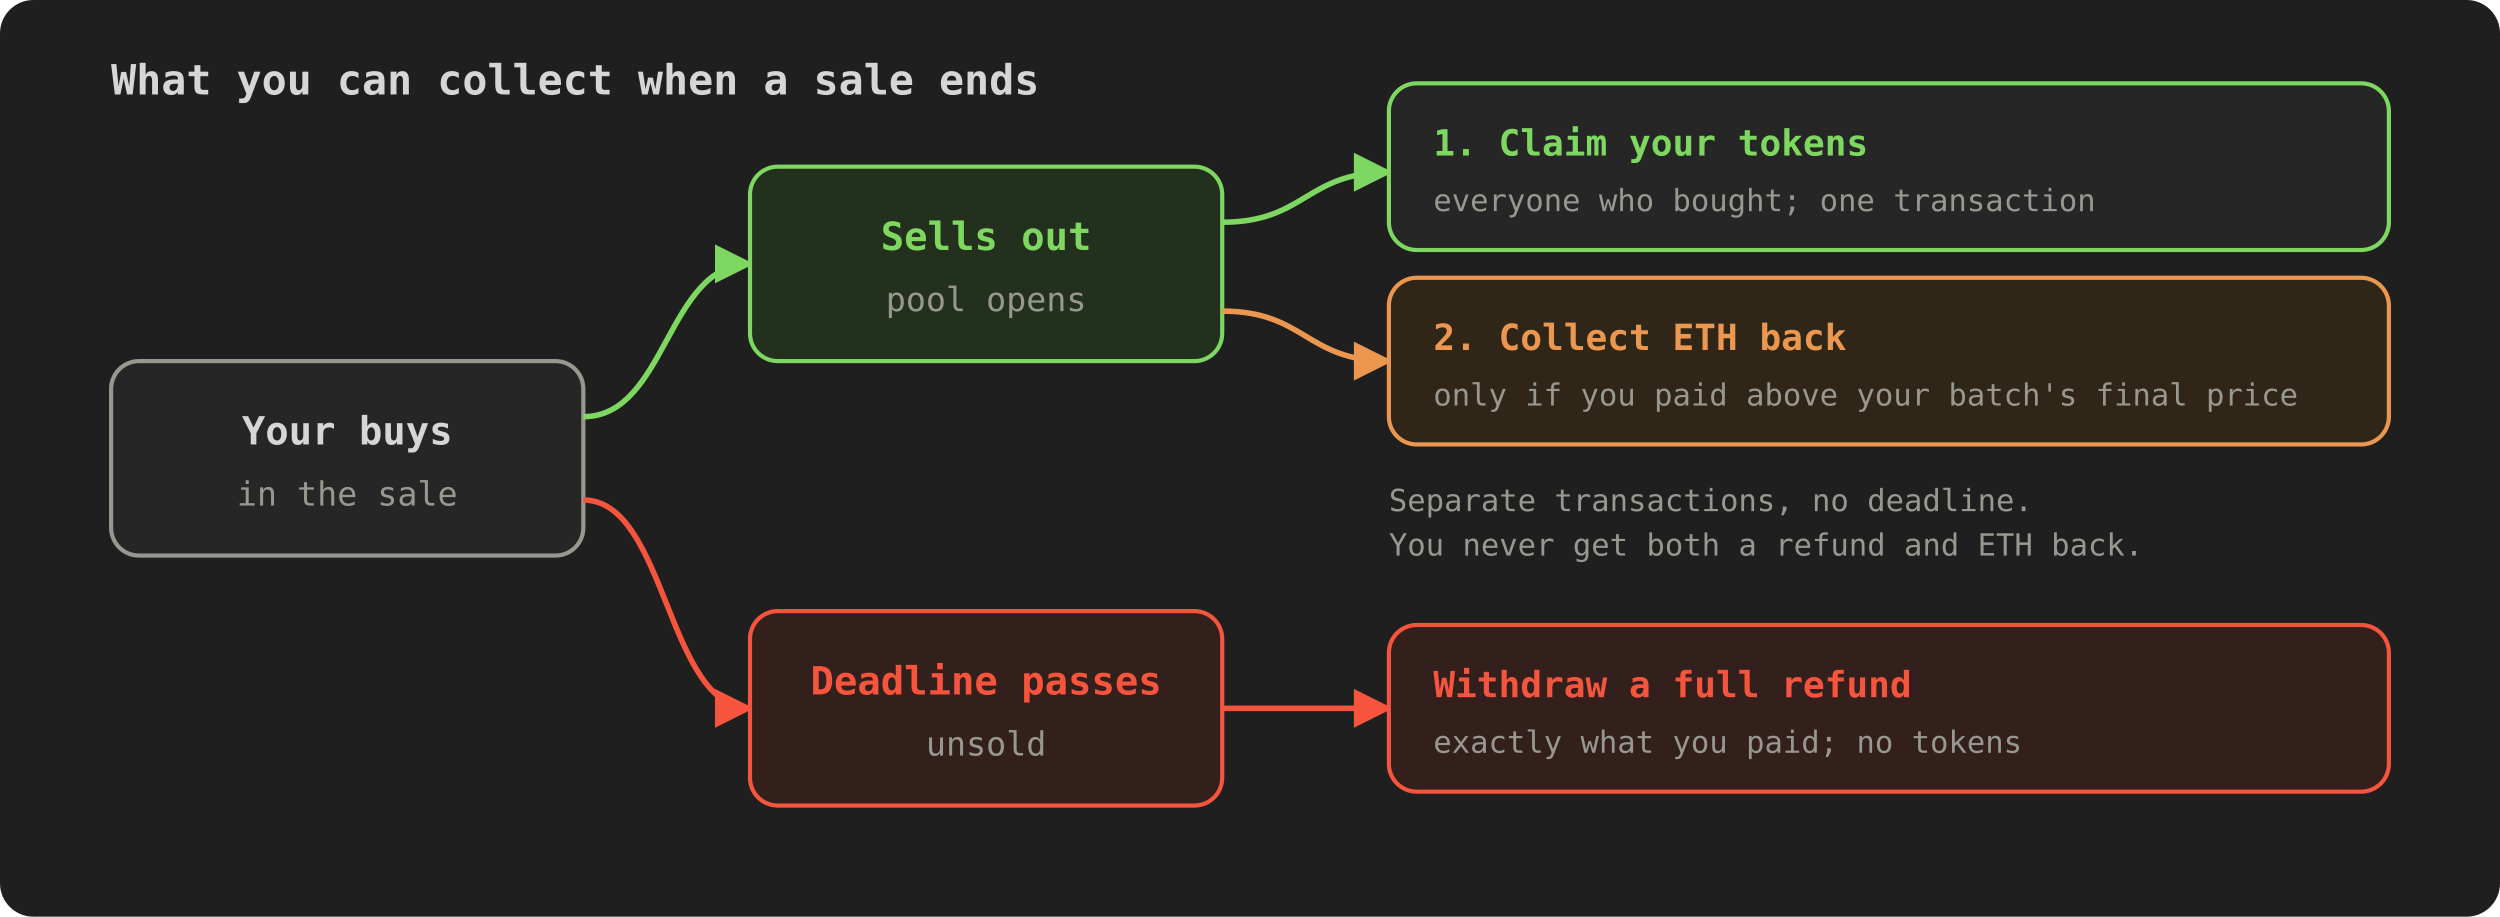
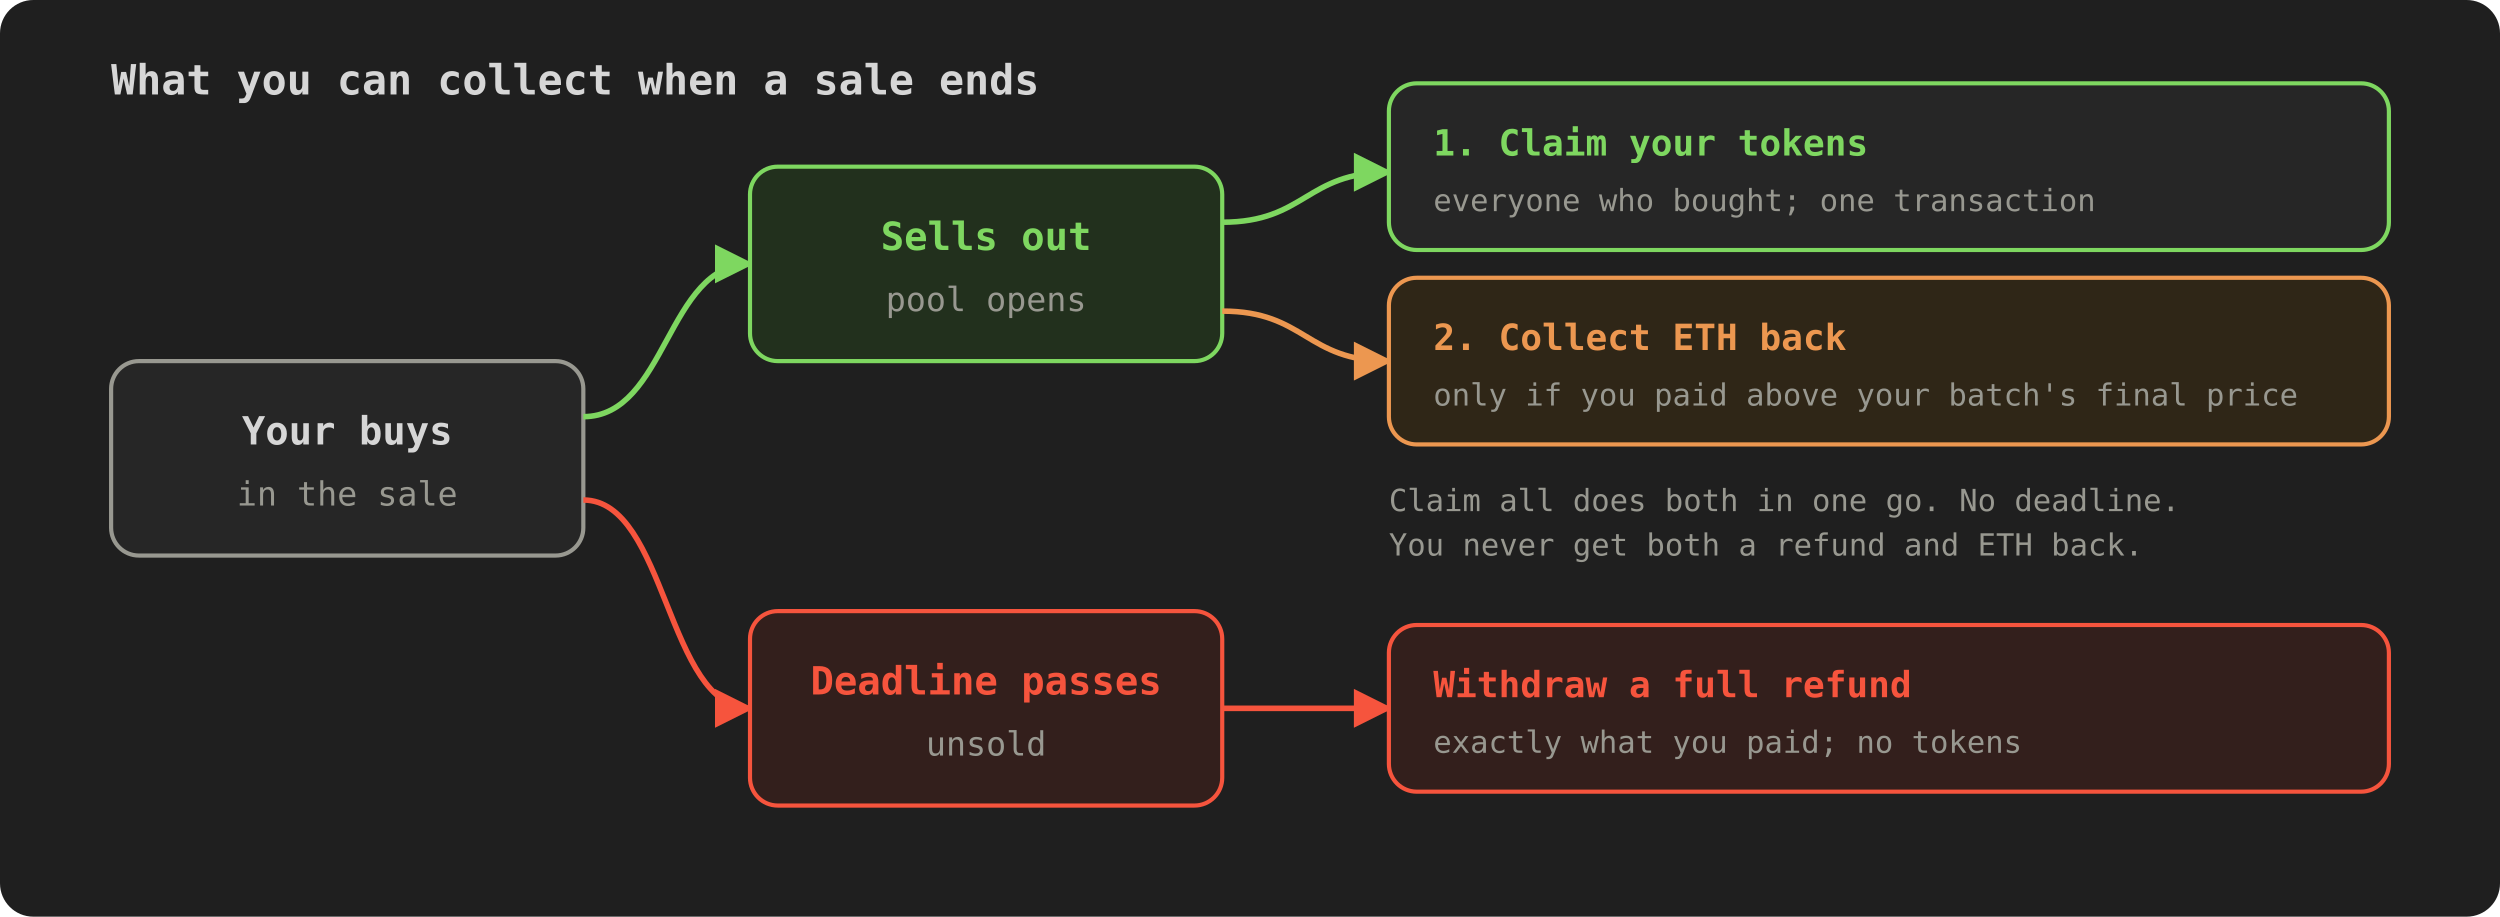
- <svg xmlns="http://www.w3.org/2000/svg" viewBox="0 0 900 330" width="900" height="330" role="img" aria-label="If a sale sells out you claim your tokens and, if you paid above your batch final price, collect ETH back in a separate transaction. If it misses its deadline you withdraw a full refund instead. Never both.">
+ <svg xmlns="http://www.w3.org/2000/svg" viewBox="0 0 900 330" width="900" height="330" role="img" aria-label="If a sale sells out you claim your tokens and, if you paid above your batch final price, collect ETH back too, separately or together with Claim all. If it misses its deadline you withdraw a full refund instead. Never both.">
  <rect width="900" height="330" rx="12" fill="#1f1f1f" />
  <defs>
    <marker id="ah989890" viewBox="0 0 10 10" refX="9" refY="5" markerWidth="7" markerHeight="7" orient="auto">
      <path d="M0,0 L10,5 L0,10 z" fill="#989890" />
    </marker>
    <marker id="ah7ed760" viewBox="0 0 10 10" refX="9" refY="5" markerWidth="7" markerHeight="7" orient="auto">
      <path d="M0,0 L10,5 L0,10 z" fill="#7ed760" />
    </marker>
    <marker id="ah5fbef5" viewBox="0 0 10 10" refX="9" refY="5" markerWidth="7" markerHeight="7" orient="auto">
      <path d="M0,0 L10,5 L0,10 z" fill="#5fbef5" />
    </marker>
    <marker id="ahec9f30" viewBox="0 0 10 10" refX="9" refY="5" markerWidth="7" markerHeight="7" orient="auto">
      <path d="M0,0 L10,5 L0,10 z" fill="#ec9750" />
    </marker>
    <marker id="ahf6543d" viewBox="0 0 10 10" refX="9" refY="5" markerWidth="7" markerHeight="7" orient="auto">
      <path d="M0,0 L10,5 L0,10 z" fill="#f6543d" />
    </marker>
  </defs>
  <text x="40" y="34" font-family="JetBrains Mono, SF Mono, Menlo, Consolas, monospace" font-size="15" fill="#d6d6d6" text-anchor="start" font-weight="700">What you can collect when a sale ends</text>
  <rect x="40" y="130" width="170" height="70" rx="10" fill="#262626" stroke="#989890" stroke-width="1.5" />
  <text x="125" y="160" font-family="JetBrains Mono, SF Mono, Menlo, Consolas, monospace" font-size="14" fill="#d6d6d6" text-anchor="middle" font-weight="700">Your buys</text>
  <text x="125" y="182" font-family="JetBrains Mono, SF Mono, Menlo, Consolas, monospace" font-size="12" fill="#989890" text-anchor="middle" font-weight="400">in the sale</text>
  <path d="M210,150 C240.0,150 240.0,95 270,95" stroke="#7ed760" stroke-width="2" fill="none" marker-end="url(#ah7ed760)" />
  <path d="M210,180 C240.0,180 240.0,255 270,255" stroke="#f6543d" stroke-width="2" fill="none" marker-end="url(#ahf6543d)" />
  <rect x="270" y="60" width="170" height="70" rx="10" fill="#22301d" stroke="#7ed760" stroke-width="1.5" />
  <text x="355" y="90" font-family="JetBrains Mono, SF Mono, Menlo, Consolas, monospace" font-size="14" fill="#7ed760" text-anchor="middle" font-weight="700">Sells out</text>
  <text x="355" y="112" font-family="JetBrains Mono, SF Mono, Menlo, Consolas, monospace" font-size="12" fill="#989890" text-anchor="middle" font-weight="400">pool opens</text>
  <rect x="270" y="220" width="170" height="70" rx="10" fill="#331f1c" stroke="#f6543d" stroke-width="1.5" />
  <text x="355" y="250" font-family="JetBrains Mono, SF Mono, Menlo, Consolas, monospace" font-size="14" fill="#f6543d" text-anchor="middle" font-weight="700">Deadline passes</text>
  <text x="355" y="272" font-family="JetBrains Mono, SF Mono, Menlo, Consolas, monospace" font-size="12" fill="#989890" text-anchor="middle" font-weight="400">unsold</text>
  <path d="M440,80 C470.0,80 470.0,62 500,62" stroke="#7ed760" stroke-width="2" fill="none" marker-end="url(#ah7ed760)" />
  <path d="M440,112 C470.0,112 470.0,130 500,130" stroke="#ec9750" stroke-width="2" fill="none" marker-end="url(#ahec9f30)" />
  <path d="M440,255 C470.0,255 470.0,255 500,255" stroke="#f6543d" stroke-width="2" fill="none" marker-end="url(#ahf6543d)" />
  <rect x="500" y="30" width="360" height="60" rx="10" fill="#262626" stroke="#7ed760" stroke-width="1.5" />
  <text x="516" y="56" font-family="JetBrains Mono, SF Mono, Menlo, Consolas, monospace" font-size="13" fill="#7ed760" text-anchor="start" font-weight="700">1. Claim your tokens</text>
  <text x="516" y="76" font-family="JetBrains Mono, SF Mono, Menlo, Consolas, monospace" font-size="11" fill="#989890" text-anchor="start" font-weight="400">everyone who bought; one transaction</text>
  <rect x="500" y="100" width="360" height="60" rx="10" fill="#2f2617" stroke="#ec9750" stroke-width="1.5" />
  <text x="516" y="126" font-family="JetBrains Mono, SF Mono, Menlo, Consolas, monospace" font-size="13" fill="#ec9750" text-anchor="start" font-weight="700">2. Collect ETH back</text>
  <text x="516" y="146" font-family="JetBrains Mono, SF Mono, Menlo, Consolas, monospace" font-size="11" fill="#989890" text-anchor="start" font-weight="400">only if you paid above your batch's final price</text>
  <rect x="500" y="225" width="360" height="60" rx="10" fill="#331f1c" stroke="#f6543d" stroke-width="1.5" />
  <text x="516" y="251" font-family="JetBrains Mono, SF Mono, Menlo, Consolas, monospace" font-size="13" fill="#f6543d" text-anchor="start" font-weight="700">Withdraw a full refund</text>
  <text x="516" y="271" font-family="JetBrains Mono, SF Mono, Menlo, Consolas, monospace" font-size="11" fill="#989890" text-anchor="start" font-weight="400">exactly what you paid; no tokens</text>
-   <text x="500" y="184" font-family="JetBrains Mono, SF Mono, Menlo, Consolas, monospace" font-size="11" fill="#989890" text-anchor="start" font-weight="400">Separate transactions, no deadline.</text>
+   <text x="500" y="184" font-family="JetBrains Mono, SF Mono, Menlo, Consolas, monospace" font-size="11" fill="#989890" text-anchor="start" font-weight="400">Claim all does both in one go. No deadline.</text>
  <text x="500" y="200" font-family="JetBrains Mono, SF Mono, Menlo, Consolas, monospace" font-size="11" fill="#989890" text-anchor="start" font-weight="400">You never get both a refund and ETH back.</text>
</svg>
